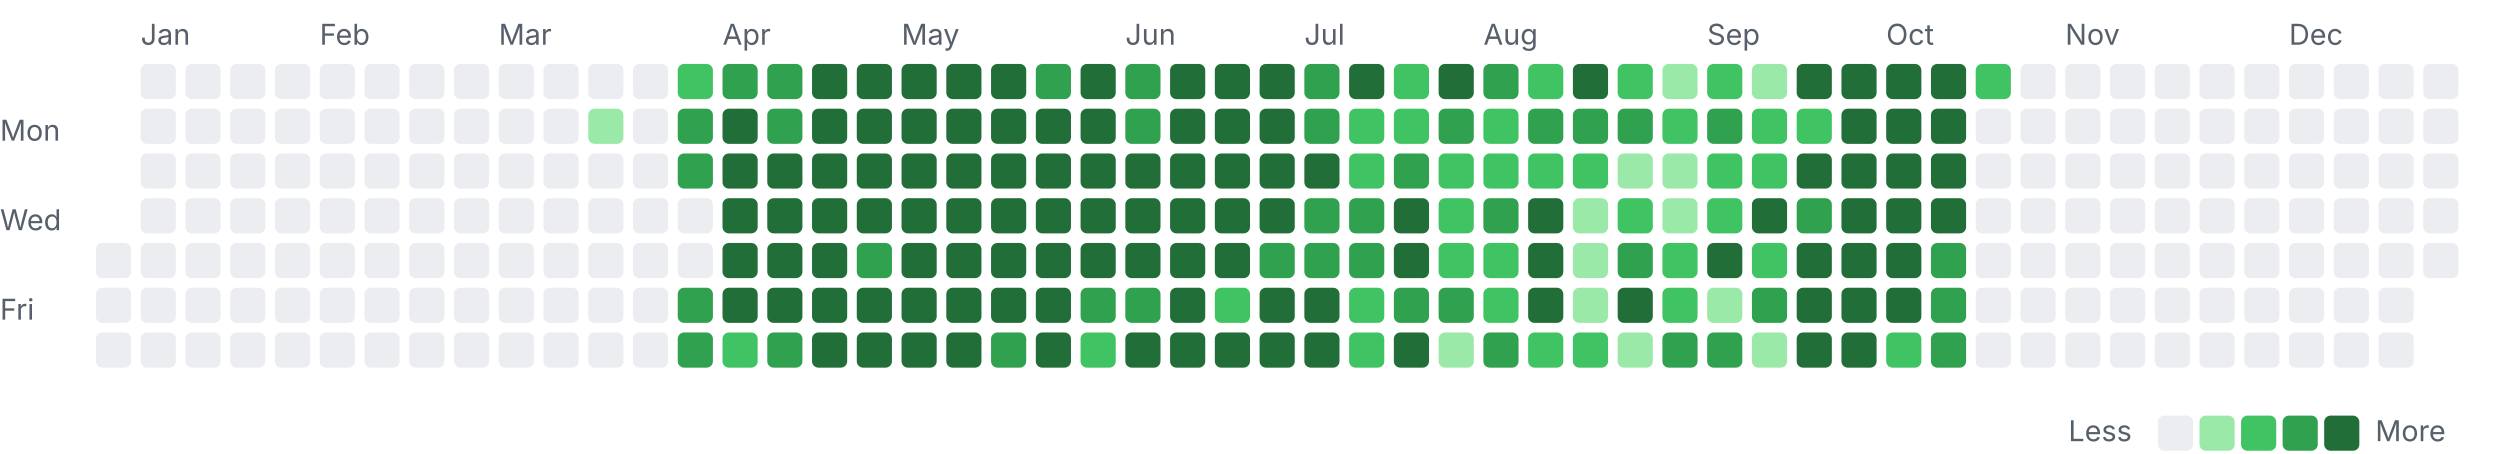
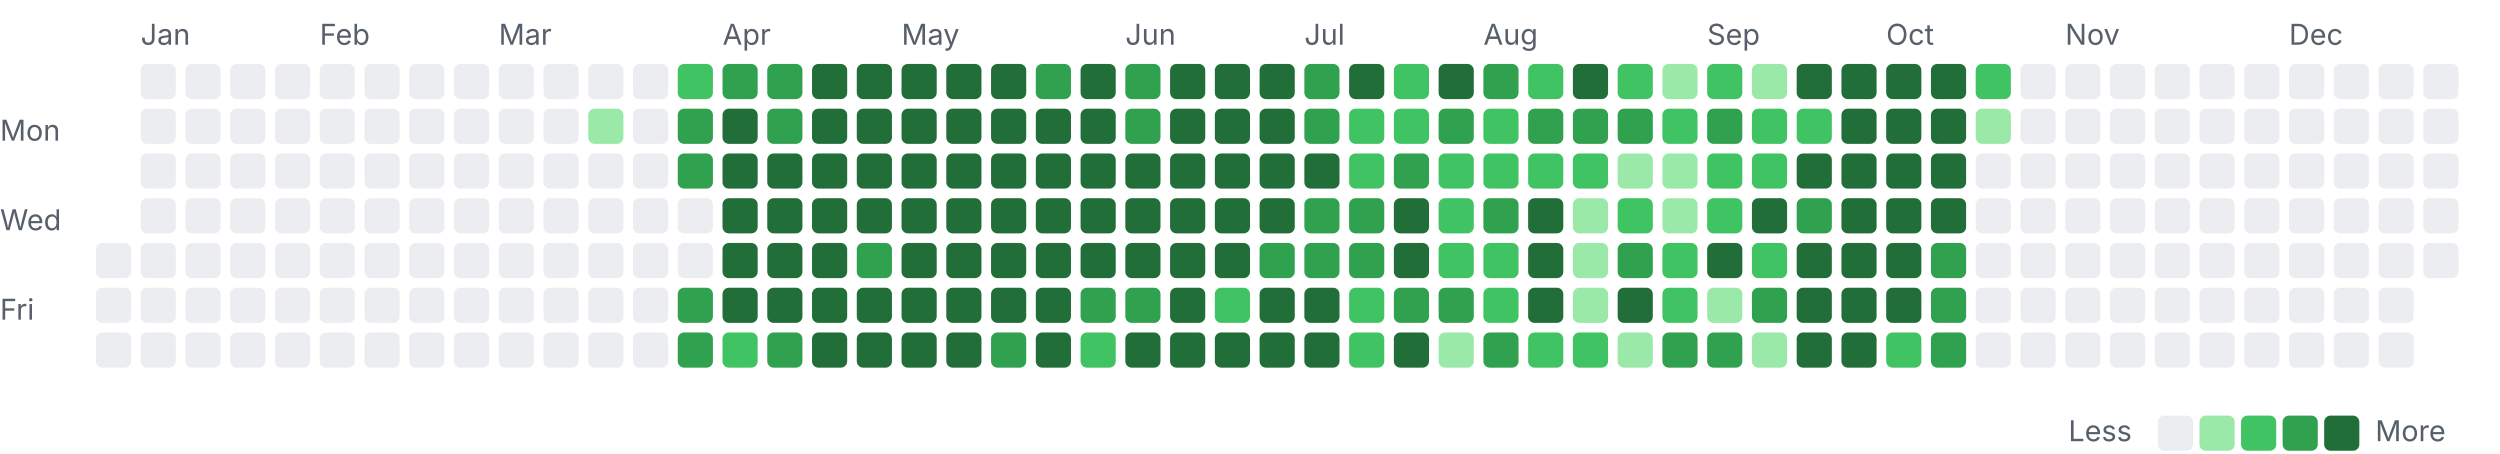
<svg xmlns="http://www.w3.org/2000/svg" width="782" height="142" viewBox="0 0 782 142">
  <style>.l0{fill:#ebedf0}.l1{fill:#9be9a8}.l2{fill:#40c463}.l3{fill:#30a14e}.l4{fill:#216e39} .lbl{fill:#57606a;font:9px -apple-system,Segoe UI,sans-serif}@media(prefers-color-scheme:dark){.l0{fill:#161b22}.l1{fill:#0e4429}.l2{fill:#006d32}.l3{fill:#26a641}.l4{fill:#39d353} .lbl{fill:#8b949e}}</style>
  <text class="lbl" x="44" y="14">Jan</text>
  <text class="lbl" x="100" y="14">Feb</text>
  <text class="lbl" x="156" y="14">Mar</text>
  <text class="lbl" x="226" y="14">Apr</text>
  <text class="lbl" x="282" y="14">May</text>
  <text class="lbl" x="352" y="14">Jun</text>
  <text class="lbl" x="408" y="14">Jul</text>
  <text class="lbl" x="464" y="14">Aug</text>
  <text class="lbl" x="534" y="14">Sep</text>
  <text class="lbl" x="590" y="14">Oct</text>
  <text class="lbl" x="646" y="14">Nov</text>
  <text class="lbl" x="716" y="14">Dec</text>
  <text class="lbl" x="0" y="44">Mon</text>
  <text class="lbl" x="0" y="72">Wed</text>
  <text class="lbl" x="0" y="100">Fri</text>
  <rect class="l0" x="30" y="76" width="11" height="11" rx="2" />
  <rect class="l0" x="30" y="90" width="11" height="11" rx="2" />
  <rect class="l0" x="30" y="104" width="11" height="11" rx="2" />
  <rect class="l0" x="44" y="20" width="11" height="11" rx="2" />
  <rect class="l0" x="44" y="34" width="11" height="11" rx="2" />
  <rect class="l0" x="44" y="48" width="11" height="11" rx="2" />
  <rect class="l0" x="44" y="62" width="11" height="11" rx="2" />
  <rect class="l0" x="44" y="76" width="11" height="11" rx="2" />
  <rect class="l0" x="44" y="90" width="11" height="11" rx="2" />
  <rect class="l0" x="44" y="104" width="11" height="11" rx="2" />
  <rect class="l0" x="58" y="20" width="11" height="11" rx="2" />
  <rect class="l0" x="58" y="34" width="11" height="11" rx="2" />
  <rect class="l0" x="58" y="48" width="11" height="11" rx="2" />
  <rect class="l0" x="58" y="62" width="11" height="11" rx="2" />
  <rect class="l0" x="58" y="76" width="11" height="11" rx="2" />
  <rect class="l0" x="58" y="90" width="11" height="11" rx="2" />
  <rect class="l0" x="58" y="104" width="11" height="11" rx="2" />
  <rect class="l0" x="72" y="20" width="11" height="11" rx="2" />
  <rect class="l0" x="72" y="34" width="11" height="11" rx="2" />
  <rect class="l0" x="72" y="48" width="11" height="11" rx="2" />
  <rect class="l0" x="72" y="62" width="11" height="11" rx="2" />
  <rect class="l0" x="72" y="76" width="11" height="11" rx="2" />
  <rect class="l0" x="72" y="90" width="11" height="11" rx="2" />
  <rect class="l0" x="72" y="104" width="11" height="11" rx="2" />
  <rect class="l0" x="86" y="20" width="11" height="11" rx="2" />
  <rect class="l0" x="86" y="34" width="11" height="11" rx="2" />
  <rect class="l0" x="86" y="48" width="11" height="11" rx="2" />
  <rect class="l0" x="86" y="62" width="11" height="11" rx="2" />
  <rect class="l0" x="86" y="76" width="11" height="11" rx="2" />
  <rect class="l0" x="86" y="90" width="11" height="11" rx="2" />
  <rect class="l0" x="86" y="104" width="11" height="11" rx="2" />
  <rect class="l0" x="100" y="20" width="11" height="11" rx="2" />
  <rect class="l0" x="100" y="34" width="11" height="11" rx="2" />
  <rect class="l0" x="100" y="48" width="11" height="11" rx="2" />
  <rect class="l0" x="100" y="62" width="11" height="11" rx="2" />
  <rect class="l0" x="100" y="76" width="11" height="11" rx="2" />
  <rect class="l0" x="100" y="90" width="11" height="11" rx="2" />
  <rect class="l0" x="100" y="104" width="11" height="11" rx="2" />
  <rect class="l0" x="114" y="20" width="11" height="11" rx="2" />
  <rect class="l0" x="114" y="34" width="11" height="11" rx="2" />
  <rect class="l0" x="114" y="48" width="11" height="11" rx="2" />
  <rect class="l0" x="114" y="62" width="11" height="11" rx="2" />
  <rect class="l0" x="114" y="76" width="11" height="11" rx="2" />
  <rect class="l0" x="114" y="90" width="11" height="11" rx="2" />
  <rect class="l0" x="114" y="104" width="11" height="11" rx="2" />
  <rect class="l0" x="128" y="20" width="11" height="11" rx="2" />
  <rect class="l0" x="128" y="34" width="11" height="11" rx="2" />
  <rect class="l0" x="128" y="48" width="11" height="11" rx="2" />
  <rect class="l0" x="128" y="62" width="11" height="11" rx="2" />
  <rect class="l0" x="128" y="76" width="11" height="11" rx="2" />
  <rect class="l0" x="128" y="90" width="11" height="11" rx="2" />
  <rect class="l0" x="128" y="104" width="11" height="11" rx="2" />
  <rect class="l0" x="142" y="20" width="11" height="11" rx="2" />
  <rect class="l0" x="142" y="34" width="11" height="11" rx="2" />
  <rect class="l0" x="142" y="48" width="11" height="11" rx="2" />
  <rect class="l0" x="142" y="62" width="11" height="11" rx="2" />
  <rect class="l0" x="142" y="76" width="11" height="11" rx="2" />
  <rect class="l0" x="142" y="90" width="11" height="11" rx="2" />
  <rect class="l0" x="142" y="104" width="11" height="11" rx="2" />
  <rect class="l0" x="156" y="20" width="11" height="11" rx="2" />
  <rect class="l0" x="156" y="34" width="11" height="11" rx="2" />
  <rect class="l0" x="156" y="48" width="11" height="11" rx="2" />
  <rect class="l0" x="156" y="62" width="11" height="11" rx="2" />
  <rect class="l0" x="156" y="76" width="11" height="11" rx="2" />
  <rect class="l0" x="156" y="90" width="11" height="11" rx="2" />
  <rect class="l0" x="156" y="104" width="11" height="11" rx="2" />
  <rect class="l0" x="170" y="20" width="11" height="11" rx="2" />
  <rect class="l0" x="170" y="34" width="11" height="11" rx="2" />
  <rect class="l0" x="170" y="48" width="11" height="11" rx="2" />
  <rect class="l0" x="170" y="62" width="11" height="11" rx="2" />
  <rect class="l0" x="170" y="76" width="11" height="11" rx="2" />
  <rect class="l0" x="170" y="90" width="11" height="11" rx="2" />
  <rect class="l0" x="170" y="104" width="11" height="11" rx="2" />
  <rect class="l0" x="184" y="20" width="11" height="11" rx="2" />
  <rect class="l1" x="184" y="34" width="11" height="11" rx="2" />
  <rect class="l0" x="184" y="48" width="11" height="11" rx="2" />
  <rect class="l0" x="184" y="62" width="11" height="11" rx="2" />
  <rect class="l0" x="184" y="76" width="11" height="11" rx="2" />
  <rect class="l0" x="184" y="90" width="11" height="11" rx="2" />
  <rect class="l0" x="184" y="104" width="11" height="11" rx="2" />
  <rect class="l0" x="198" y="20" width="11" height="11" rx="2" />
  <rect class="l0" x="198" y="34" width="11" height="11" rx="2" />
  <rect class="l0" x="198" y="48" width="11" height="11" rx="2" />
  <rect class="l0" x="198" y="62" width="11" height="11" rx="2" />
  <rect class="l0" x="198" y="76" width="11" height="11" rx="2" />
  <rect class="l0" x="198" y="90" width="11" height="11" rx="2" />
  <rect class="l0" x="198" y="104" width="11" height="11" rx="2" />
  <rect class="l2" x="212" y="20" width="11" height="11" rx="2" />
  <rect class="l3" x="212" y="34" width="11" height="11" rx="2" />
  <rect class="l3" x="212" y="48" width="11" height="11" rx="2" />
  <rect class="l0" x="212" y="62" width="11" height="11" rx="2" />
  <rect class="l0" x="212" y="76" width="11" height="11" rx="2" />
  <rect class="l3" x="212" y="90" width="11" height="11" rx="2" />
  <rect class="l3" x="212" y="104" width="11" height="11" rx="2" />
  <rect class="l3" x="226" y="20" width="11" height="11" rx="2" />
  <rect class="l4" x="226" y="34" width="11" height="11" rx="2" />
  <rect class="l4" x="226" y="48" width="11" height="11" rx="2" />
  <rect class="l4" x="226" y="62" width="11" height="11" rx="2" />
  <rect class="l4" x="226" y="76" width="11" height="11" rx="2" />
  <rect class="l4" x="226" y="90" width="11" height="11" rx="2" />
  <rect class="l2" x="226" y="104" width="11" height="11" rx="2" />
  <rect class="l3" x="240" y="20" width="11" height="11" rx="2" />
  <rect class="l3" x="240" y="34" width="11" height="11" rx="2" />
  <rect class="l4" x="240" y="48" width="11" height="11" rx="2" />
  <rect class="l4" x="240" y="62" width="11" height="11" rx="2" />
  <rect class="l4" x="240" y="76" width="11" height="11" rx="2" />
  <rect class="l4" x="240" y="90" width="11" height="11" rx="2" />
  <rect class="l3" x="240" y="104" width="11" height="11" rx="2" />
  <rect class="l4" x="254" y="20" width="11" height="11" rx="2" />
  <rect class="l4" x="254" y="34" width="11" height="11" rx="2" />
  <rect class="l4" x="254" y="48" width="11" height="11" rx="2" />
  <rect class="l4" x="254" y="62" width="11" height="11" rx="2" />
  <rect class="l4" x="254" y="76" width="11" height="11" rx="2" />
  <rect class="l4" x="254" y="90" width="11" height="11" rx="2" />
  <rect class="l4" x="254" y="104" width="11" height="11" rx="2" />
  <rect class="l4" x="268" y="20" width="11" height="11" rx="2" />
  <rect class="l4" x="268" y="34" width="11" height="11" rx="2" />
  <rect class="l4" x="268" y="48" width="11" height="11" rx="2" />
  <rect class="l4" x="268" y="62" width="11" height="11" rx="2" />
  <rect class="l3" x="268" y="76" width="11" height="11" rx="2" />
  <rect class="l4" x="268" y="90" width="11" height="11" rx="2" />
  <rect class="l4" x="268" y="104" width="11" height="11" rx="2" />
  <rect class="l4" x="282" y="20" width="11" height="11" rx="2" />
  <rect class="l4" x="282" y="34" width="11" height="11" rx="2" />
  <rect class="l4" x="282" y="48" width="11" height="11" rx="2" />
  <rect class="l4" x="282" y="62" width="11" height="11" rx="2" />
  <rect class="l4" x="282" y="76" width="11" height="11" rx="2" />
  <rect class="l4" x="282" y="90" width="11" height="11" rx="2" />
  <rect class="l4" x="282" y="104" width="11" height="11" rx="2" />
  <rect class="l4" x="296" y="20" width="11" height="11" rx="2" />
  <rect class="l4" x="296" y="34" width="11" height="11" rx="2" />
  <rect class="l4" x="296" y="48" width="11" height="11" rx="2" />
  <rect class="l4" x="296" y="62" width="11" height="11" rx="2" />
  <rect class="l4" x="296" y="76" width="11" height="11" rx="2" />
  <rect class="l4" x="296" y="90" width="11" height="11" rx="2" />
  <rect class="l4" x="296" y="104" width="11" height="11" rx="2" />
  <rect class="l4" x="310" y="20" width="11" height="11" rx="2" />
  <rect class="l4" x="310" y="34" width="11" height="11" rx="2" />
  <rect class="l4" x="310" y="48" width="11" height="11" rx="2" />
  <rect class="l4" x="310" y="62" width="11" height="11" rx="2" />
  <rect class="l4" x="310" y="76" width="11" height="11" rx="2" />
  <rect class="l4" x="310" y="90" width="11" height="11" rx="2" />
  <rect class="l3" x="310" y="104" width="11" height="11" rx="2" />
  <rect class="l3" x="324" y="20" width="11" height="11" rx="2" />
  <rect class="l4" x="324" y="34" width="11" height="11" rx="2" />
  <rect class="l4" x="324" y="48" width="11" height="11" rx="2" />
  <rect class="l4" x="324" y="62" width="11" height="11" rx="2" />
  <rect class="l4" x="324" y="76" width="11" height="11" rx="2" />
  <rect class="l4" x="324" y="90" width="11" height="11" rx="2" />
  <rect class="l4" x="324" y="104" width="11" height="11" rx="2" />
  <rect class="l4" x="338" y="20" width="11" height="11" rx="2" />
  <rect class="l4" x="338" y="34" width="11" height="11" rx="2" />
  <rect class="l4" x="338" y="48" width="11" height="11" rx="2" />
  <rect class="l4" x="338" y="62" width="11" height="11" rx="2" />
  <rect class="l4" x="338" y="76" width="11" height="11" rx="2" />
  <rect class="l3" x="338" y="90" width="11" height="11" rx="2" />
  <rect class="l2" x="338" y="104" width="11" height="11" rx="2" />
  <rect class="l3" x="352" y="20" width="11" height="11" rx="2" />
  <rect class="l3" x="352" y="34" width="11" height="11" rx="2" />
  <rect class="l4" x="352" y="48" width="11" height="11" rx="2" />
  <rect class="l4" x="352" y="62" width="11" height="11" rx="2" />
  <rect class="l4" x="352" y="76" width="11" height="11" rx="2" />
  <rect class="l3" x="352" y="90" width="11" height="11" rx="2" />
  <rect class="l4" x="352" y="104" width="11" height="11" rx="2" />
  <rect class="l4" x="366" y="20" width="11" height="11" rx="2" />
  <rect class="l4" x="366" y="34" width="11" height="11" rx="2" />
  <rect class="l4" x="366" y="48" width="11" height="11" rx="2" />
  <rect class="l4" x="366" y="62" width="11" height="11" rx="2" />
  <rect class="l4" x="366" y="76" width="11" height="11" rx="2" />
  <rect class="l4" x="366" y="90" width="11" height="11" rx="2" />
  <rect class="l4" x="366" y="104" width="11" height="11" rx="2" />
  <rect class="l4" x="380" y="20" width="11" height="11" rx="2" />
  <rect class="l4" x="380" y="34" width="11" height="11" rx="2" />
  <rect class="l4" x="380" y="48" width="11" height="11" rx="2" />
  <rect class="l4" x="380" y="62" width="11" height="11" rx="2" />
  <rect class="l4" x="380" y="76" width="11" height="11" rx="2" />
  <rect class="l2" x="380" y="90" width="11" height="11" rx="2" />
  <rect class="l4" x="380" y="104" width="11" height="11" rx="2" />
  <rect class="l4" x="394" y="20" width="11" height="11" rx="2" />
  <rect class="l4" x="394" y="34" width="11" height="11" rx="2" />
  <rect class="l4" x="394" y="48" width="11" height="11" rx="2" />
  <rect class="l4" x="394" y="62" width="11" height="11" rx="2" />
  <rect class="l3" x="394" y="76" width="11" height="11" rx="2" />
  <rect class="l4" x="394" y="90" width="11" height="11" rx="2" />
  <rect class="l4" x="394" y="104" width="11" height="11" rx="2" />
  <rect class="l3" x="408" y="20" width="11" height="11" rx="2" />
  <rect class="l3" x="408" y="34" width="11" height="11" rx="2" />
  <rect class="l4" x="408" y="48" width="11" height="11" rx="2" />
  <rect class="l3" x="408" y="62" width="11" height="11" rx="2" />
  <rect class="l3" x="408" y="76" width="11" height="11" rx="2" />
  <rect class="l4" x="408" y="90" width="11" height="11" rx="2" />
  <rect class="l4" x="408" y="104" width="11" height="11" rx="2" />
  <rect class="l4" x="422" y="20" width="11" height="11" rx="2" />
  <rect class="l2" x="422" y="34" width="11" height="11" rx="2" />
  <rect class="l2" x="422" y="48" width="11" height="11" rx="2" />
  <rect class="l3" x="422" y="62" width="11" height="11" rx="2" />
  <rect class="l3" x="422" y="76" width="11" height="11" rx="2" />
  <rect class="l2" x="422" y="90" width="11" height="11" rx="2" />
  <rect class="l2" x="422" y="104" width="11" height="11" rx="2" />
  <rect class="l2" x="436" y="20" width="11" height="11" rx="2" />
  <rect class="l2" x="436" y="34" width="11" height="11" rx="2" />
  <rect class="l3" x="436" y="48" width="11" height="11" rx="2" />
  <rect class="l4" x="436" y="62" width="11" height="11" rx="2" />
  <rect class="l4" x="436" y="76" width="11" height="11" rx="2" />
  <rect class="l3" x="436" y="90" width="11" height="11" rx="2" />
  <rect class="l4" x="436" y="104" width="11" height="11" rx="2" />
  <rect class="l4" x="450" y="20" width="11" height="11" rx="2" />
  <rect class="l3" x="450" y="34" width="11" height="11" rx="2" />
  <rect class="l2" x="450" y="48" width="11" height="11" rx="2" />
  <rect class="l2" x="450" y="62" width="11" height="11" rx="2" />
  <rect class="l2" x="450" y="76" width="11" height="11" rx="2" />
  <rect class="l3" x="450" y="90" width="11" height="11" rx="2" />
  <rect class="l1" x="450" y="104" width="11" height="11" rx="2" />
  <rect class="l3" x="464" y="20" width="11" height="11" rx="2" />
  <rect class="l2" x="464" y="34" width="11" height="11" rx="2" />
  <rect class="l2" x="464" y="48" width="11" height="11" rx="2" />
  <rect class="l3" x="464" y="62" width="11" height="11" rx="2" />
  <rect class="l2" x="464" y="76" width="11" height="11" rx="2" />
  <rect class="l2" x="464" y="90" width="11" height="11" rx="2" />
  <rect class="l3" x="464" y="104" width="11" height="11" rx="2" />
  <rect class="l2" x="478" y="20" width="11" height="11" rx="2" />
  <rect class="l3" x="478" y="34" width="11" height="11" rx="2" />
  <rect class="l2" x="478" y="48" width="11" height="11" rx="2" />
  <rect class="l4" x="478" y="62" width="11" height="11" rx="2" />
  <rect class="l4" x="478" y="76" width="11" height="11" rx="2" />
  <rect class="l4" x="478" y="90" width="11" height="11" rx="2" />
  <rect class="l2" x="478" y="104" width="11" height="11" rx="2" />
  <rect class="l4" x="492" y="20" width="11" height="11" rx="2" />
  <rect class="l3" x="492" y="34" width="11" height="11" rx="2" />
  <rect class="l2" x="492" y="48" width="11" height="11" rx="2" />
  <rect class="l1" x="492" y="62" width="11" height="11" rx="2" />
  <rect class="l1" x="492" y="76" width="11" height="11" rx="2" />
  <rect class="l1" x="492" y="90" width="11" height="11" rx="2" />
  <rect class="l2" x="492" y="104" width="11" height="11" rx="2" />
  <rect class="l2" x="506" y="20" width="11" height="11" rx="2" />
  <rect class="l3" x="506" y="34" width="11" height="11" rx="2" />
  <rect class="l1" x="506" y="48" width="11" height="11" rx="2" />
  <rect class="l2" x="506" y="62" width="11" height="11" rx="2" />
  <rect class="l3" x="506" y="76" width="11" height="11" rx="2" />
  <rect class="l4" x="506" y="90" width="11" height="11" rx="2" />
  <rect class="l1" x="506" y="104" width="11" height="11" rx="2" />
  <rect class="l1" x="520" y="20" width="11" height="11" rx="2" />
  <rect class="l2" x="520" y="34" width="11" height="11" rx="2" />
  <rect class="l1" x="520" y="48" width="11" height="11" rx="2" />
  <rect class="l1" x="520" y="62" width="11" height="11" rx="2" />
  <rect class="l2" x="520" y="76" width="11" height="11" rx="2" />
  <rect class="l2" x="520" y="90" width="11" height="11" rx="2" />
  <rect class="l3" x="520" y="104" width="11" height="11" rx="2" />
  <rect class="l2" x="534" y="20" width="11" height="11" rx="2" />
  <rect class="l3" x="534" y="34" width="11" height="11" rx="2" />
  <rect class="l2" x="534" y="48" width="11" height="11" rx="2" />
  <rect class="l2" x="534" y="62" width="11" height="11" rx="2" />
  <rect class="l4" x="534" y="76" width="11" height="11" rx="2" />
  <rect class="l1" x="534" y="90" width="11" height="11" rx="2" />
  <rect class="l3" x="534" y="104" width="11" height="11" rx="2" />
  <rect class="l1" x="548" y="20" width="11" height="11" rx="2" />
  <rect class="l2" x="548" y="34" width="11" height="11" rx="2" />
  <rect class="l2" x="548" y="48" width="11" height="11" rx="2" />
  <rect class="l4" x="548" y="62" width="11" height="11" rx="2" />
  <rect class="l2" x="548" y="76" width="11" height="11" rx="2" />
  <rect class="l3" x="548" y="90" width="11" height="11" rx="2" />
  <rect class="l1" x="548" y="104" width="11" height="11" rx="2" />
  <rect class="l4" x="562" y="20" width="11" height="11" rx="2" />
  <rect class="l2" x="562" y="34" width="11" height="11" rx="2" />
  <rect class="l4" x="562" y="48" width="11" height="11" rx="2" />
  <rect class="l3" x="562" y="62" width="11" height="11" rx="2" />
  <rect class="l4" x="562" y="76" width="11" height="11" rx="2" />
  <rect class="l4" x="562" y="90" width="11" height="11" rx="2" />
  <rect class="l4" x="562" y="104" width="11" height="11" rx="2" />
  <rect class="l4" x="576" y="20" width="11" height="11" rx="2" />
  <rect class="l4" x="576" y="34" width="11" height="11" rx="2" />
  <rect class="l4" x="576" y="48" width="11" height="11" rx="2" />
  <rect class="l4" x="576" y="62" width="11" height="11" rx="2" />
  <rect class="l4" x="576" y="76" width="11" height="11" rx="2" />
  <rect class="l4" x="576" y="90" width="11" height="11" rx="2" />
  <rect class="l4" x="576" y="104" width="11" height="11" rx="2" />
  <rect class="l4" x="590" y="20" width="11" height="11" rx="2" />
  <rect class="l4" x="590" y="34" width="11" height="11" rx="2" />
  <rect class="l4" x="590" y="48" width="11" height="11" rx="2" />
  <rect class="l4" x="590" y="62" width="11" height="11" rx="2" />
  <rect class="l4" x="590" y="76" width="11" height="11" rx="2" />
  <rect class="l4" x="590" y="90" width="11" height="11" rx="2" />
  <rect class="l2" x="590" y="104" width="11" height="11" rx="2" />
  <rect class="l4" x="604" y="20" width="11" height="11" rx="2" />
  <rect class="l4" x="604" y="34" width="11" height="11" rx="2" />
  <rect class="l4" x="604" y="48" width="11" height="11" rx="2" />
  <rect class="l4" x="604" y="62" width="11" height="11" rx="2" />
  <rect class="l3" x="604" y="76" width="11" height="11" rx="2" />
  <rect class="l3" x="604" y="90" width="11" height="11" rx="2" />
  <rect class="l3" x="604" y="104" width="11" height="11" rx="2" />
  <rect class="l2" x="618" y="20" width="11" height="11" rx="2" />
-   <rect class="l0" x="618" y="34" width="11" height="11" rx="2" />
+   <rect class="l1" x="618" y="34" width="11" height="11" rx="2" />
  <rect class="l0" x="618" y="48" width="11" height="11" rx="2" />
  <rect class="l0" x="618" y="62" width="11" height="11" rx="2" />
  <rect class="l0" x="618" y="76" width="11" height="11" rx="2" />
  <rect class="l0" x="618" y="90" width="11" height="11" rx="2" />
  <rect class="l0" x="618" y="104" width="11" height="11" rx="2" />
  <rect class="l0" x="632" y="20" width="11" height="11" rx="2" />
  <rect class="l0" x="632" y="34" width="11" height="11" rx="2" />
  <rect class="l0" x="632" y="48" width="11" height="11" rx="2" />
  <rect class="l0" x="632" y="62" width="11" height="11" rx="2" />
  <rect class="l0" x="632" y="76" width="11" height="11" rx="2" />
  <rect class="l0" x="632" y="90" width="11" height="11" rx="2" />
  <rect class="l0" x="632" y="104" width="11" height="11" rx="2" />
  <rect class="l0" x="646" y="20" width="11" height="11" rx="2" />
  <rect class="l0" x="646" y="34" width="11" height="11" rx="2" />
  <rect class="l0" x="646" y="48" width="11" height="11" rx="2" />
  <rect class="l0" x="646" y="62" width="11" height="11" rx="2" />
  <rect class="l0" x="646" y="76" width="11" height="11" rx="2" />
  <rect class="l0" x="646" y="90" width="11" height="11" rx="2" />
  <rect class="l0" x="646" y="104" width="11" height="11" rx="2" />
  <rect class="l0" x="660" y="20" width="11" height="11" rx="2" />
  <rect class="l0" x="660" y="34" width="11" height="11" rx="2" />
  <rect class="l0" x="660" y="48" width="11" height="11" rx="2" />
  <rect class="l0" x="660" y="62" width="11" height="11" rx="2" />
  <rect class="l0" x="660" y="76" width="11" height="11" rx="2" />
  <rect class="l0" x="660" y="90" width="11" height="11" rx="2" />
  <rect class="l0" x="660" y="104" width="11" height="11" rx="2" />
  <rect class="l0" x="674" y="20" width="11" height="11" rx="2" />
  <rect class="l0" x="674" y="34" width="11" height="11" rx="2" />
  <rect class="l0" x="674" y="48" width="11" height="11" rx="2" />
  <rect class="l0" x="674" y="62" width="11" height="11" rx="2" />
  <rect class="l0" x="674" y="76" width="11" height="11" rx="2" />
  <rect class="l0" x="674" y="90" width="11" height="11" rx="2" />
  <rect class="l0" x="674" y="104" width="11" height="11" rx="2" />
  <rect class="l0" x="688" y="20" width="11" height="11" rx="2" />
  <rect class="l0" x="688" y="34" width="11" height="11" rx="2" />
  <rect class="l0" x="688" y="48" width="11" height="11" rx="2" />
  <rect class="l0" x="688" y="62" width="11" height="11" rx="2" />
  <rect class="l0" x="688" y="76" width="11" height="11" rx="2" />
  <rect class="l0" x="688" y="90" width="11" height="11" rx="2" />
  <rect class="l0" x="688" y="104" width="11" height="11" rx="2" />
  <rect class="l0" x="702" y="20" width="11" height="11" rx="2" />
  <rect class="l0" x="702" y="34" width="11" height="11" rx="2" />
  <rect class="l0" x="702" y="48" width="11" height="11" rx="2" />
  <rect class="l0" x="702" y="62" width="11" height="11" rx="2" />
  <rect class="l0" x="702" y="76" width="11" height="11" rx="2" />
  <rect class="l0" x="702" y="90" width="11" height="11" rx="2" />
  <rect class="l0" x="702" y="104" width="11" height="11" rx="2" />
  <rect class="l0" x="716" y="20" width="11" height="11" rx="2" />
  <rect class="l0" x="716" y="34" width="11" height="11" rx="2" />
  <rect class="l0" x="716" y="48" width="11" height="11" rx="2" />
  <rect class="l0" x="716" y="62" width="11" height="11" rx="2" />
  <rect class="l0" x="716" y="76" width="11" height="11" rx="2" />
  <rect class="l0" x="716" y="90" width="11" height="11" rx="2" />
  <rect class="l0" x="716" y="104" width="11" height="11" rx="2" />
  <rect class="l0" x="730" y="20" width="11" height="11" rx="2" />
  <rect class="l0" x="730" y="34" width="11" height="11" rx="2" />
  <rect class="l0" x="730" y="48" width="11" height="11" rx="2" />
  <rect class="l0" x="730" y="62" width="11" height="11" rx="2" />
  <rect class="l0" x="730" y="76" width="11" height="11" rx="2" />
  <rect class="l0" x="730" y="90" width="11" height="11" rx="2" />
  <rect class="l0" x="730" y="104" width="11" height="11" rx="2" />
  <rect class="l0" x="744" y="20" width="11" height="11" rx="2" />
  <rect class="l0" x="744" y="34" width="11" height="11" rx="2" />
  <rect class="l0" x="744" y="48" width="11" height="11" rx="2" />
  <rect class="l0" x="744" y="62" width="11" height="11" rx="2" />
  <rect class="l0" x="744" y="76" width="11" height="11" rx="2" />
  <rect class="l0" x="744" y="90" width="11" height="11" rx="2" />
  <rect class="l0" x="744" y="104" width="11" height="11" rx="2" />
  <rect class="l0" x="758" y="20" width="11" height="11" rx="2" />
  <rect class="l0" x="758" y="34" width="11" height="11" rx="2" />
  <rect class="l0" x="758" y="48" width="11" height="11" rx="2" />
  <rect class="l0" x="758" y="62" width="11" height="11" rx="2" />
  <rect class="l0" x="758" y="76" width="11" height="11" rx="2" />
  <text class="lbl" x="647" y="138">Less</text>
  <rect class="l0" x="675" y="130" width="11" height="11" rx="2" />
  <rect class="l1" x="688" y="130" width="11" height="11" rx="2" />
  <rect class="l2" x="701" y="130" width="11" height="11" rx="2" />
  <rect class="l3" x="714" y="130" width="11" height="11" rx="2" />
  <rect class="l4" x="727" y="130" width="11" height="11" rx="2" />
  <text class="lbl" x="743" y="138">More</text>
</svg>
